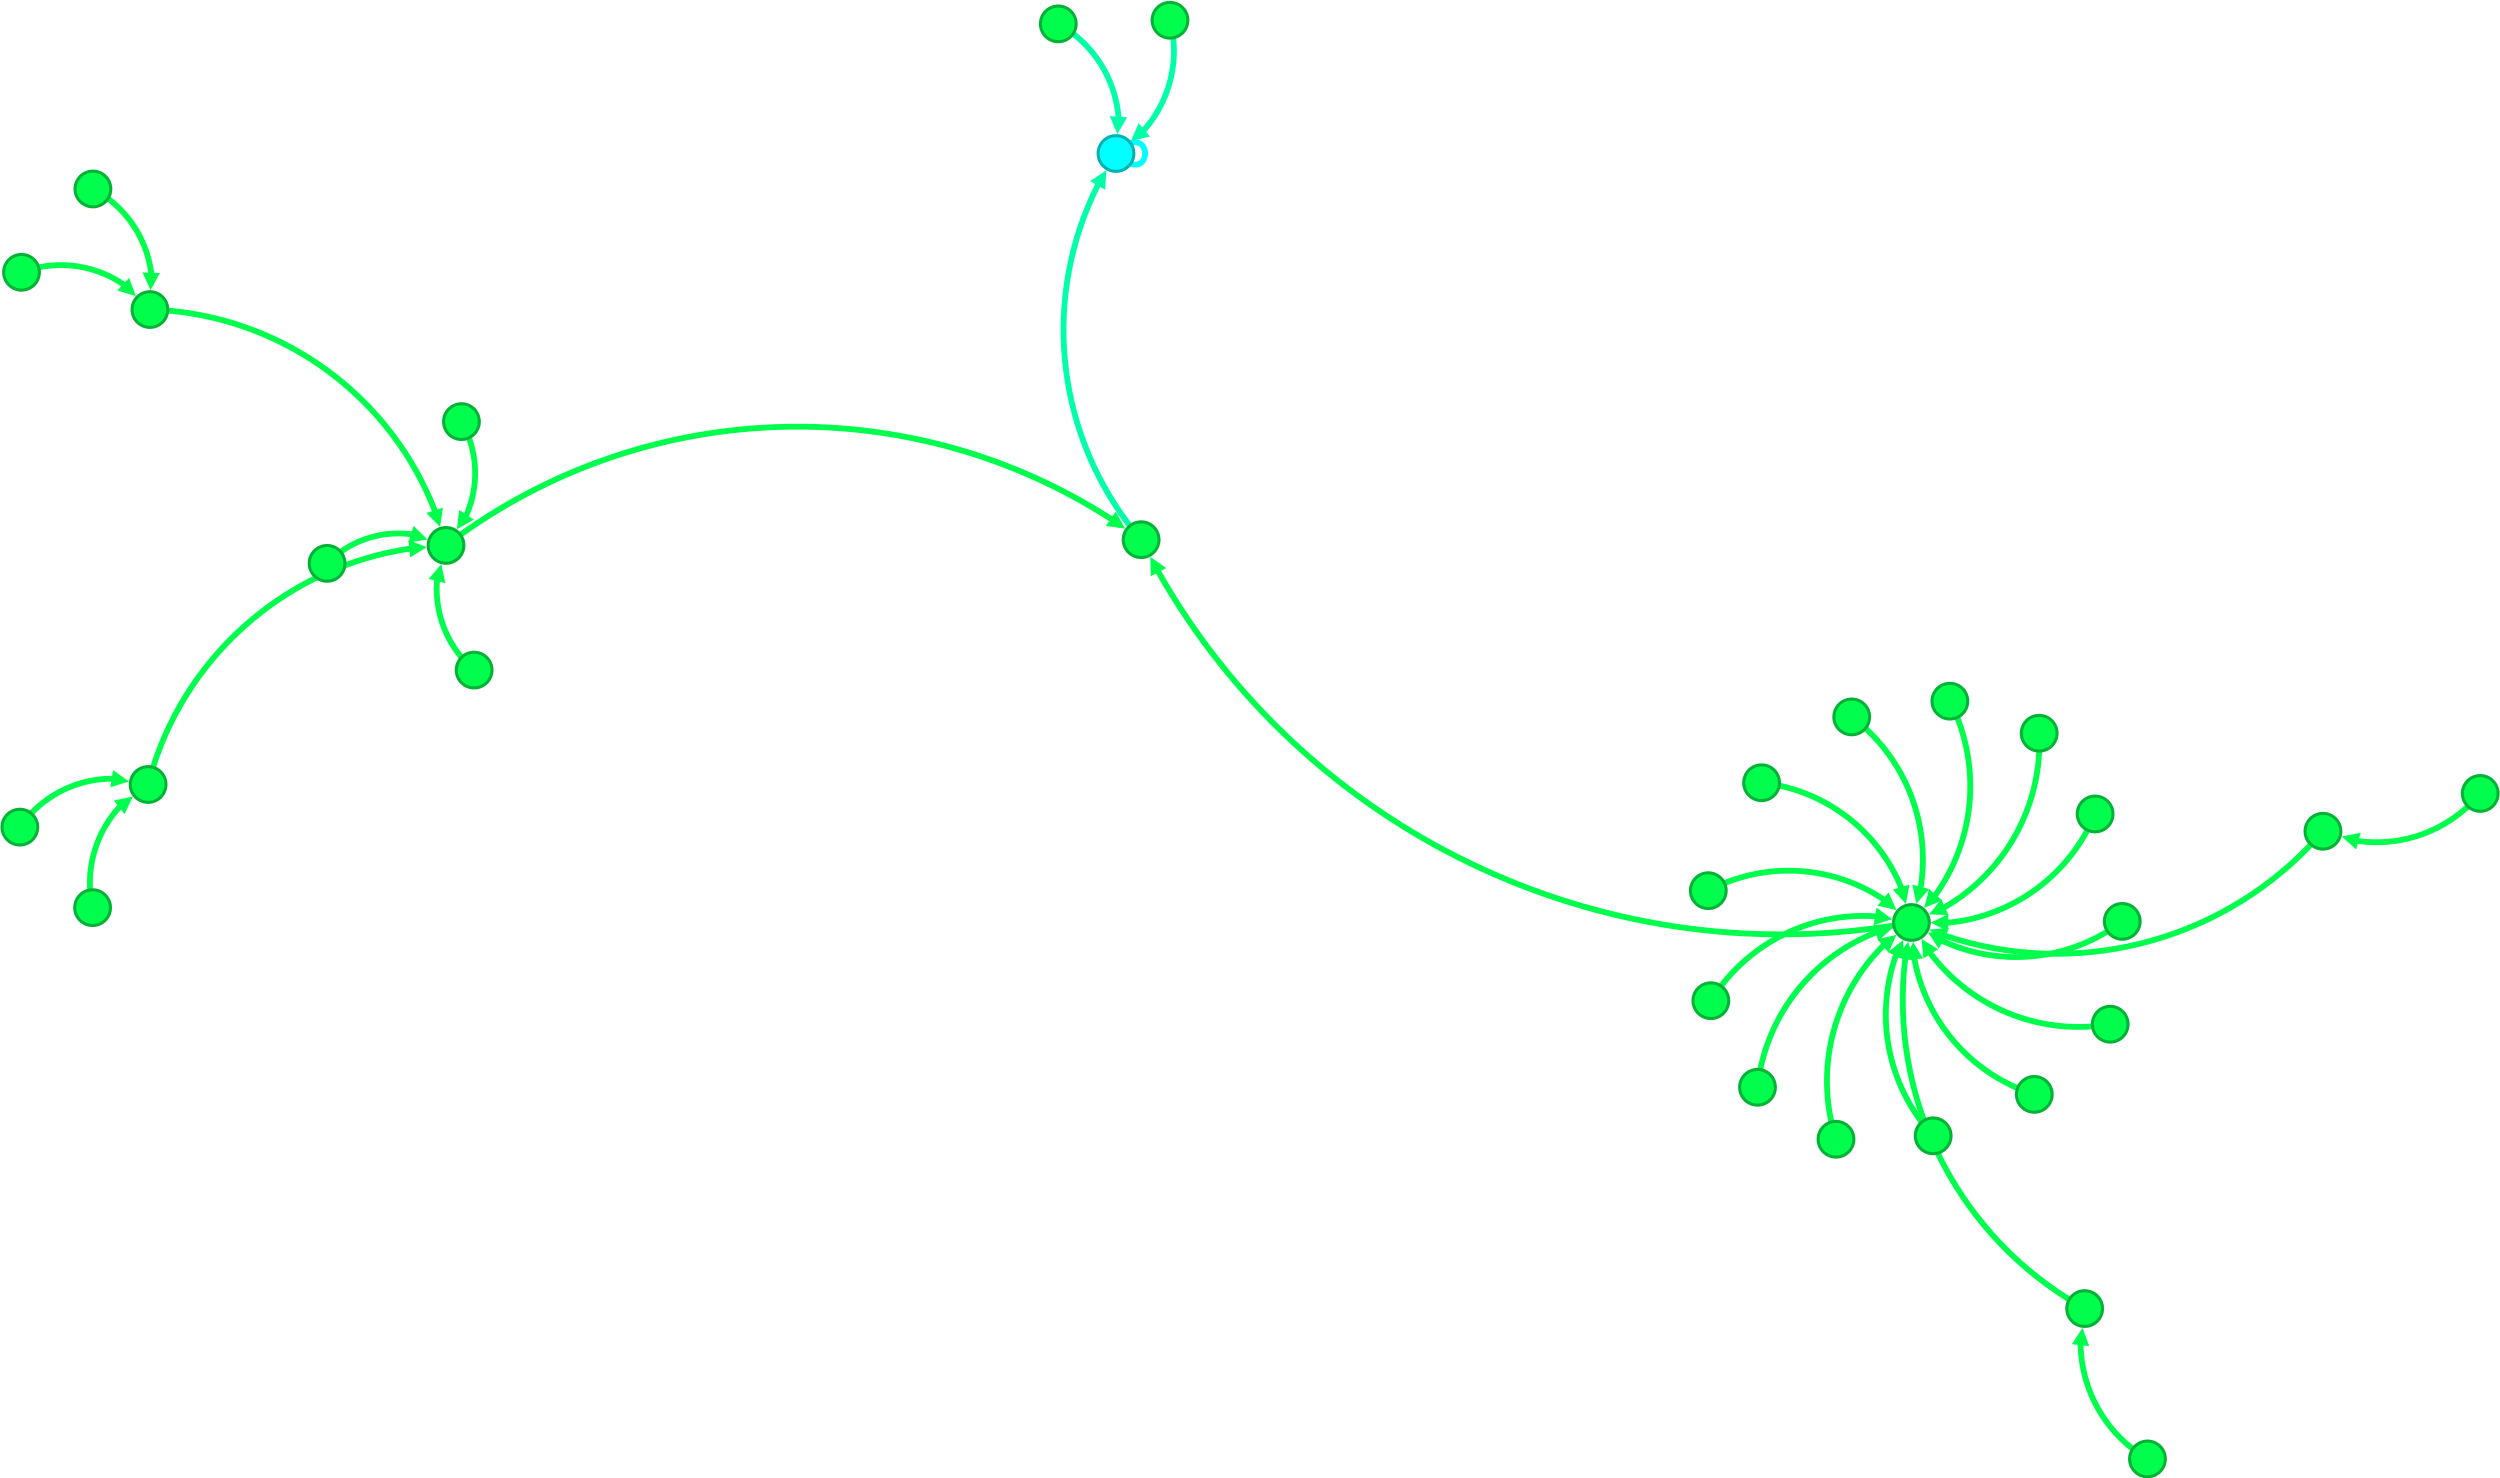
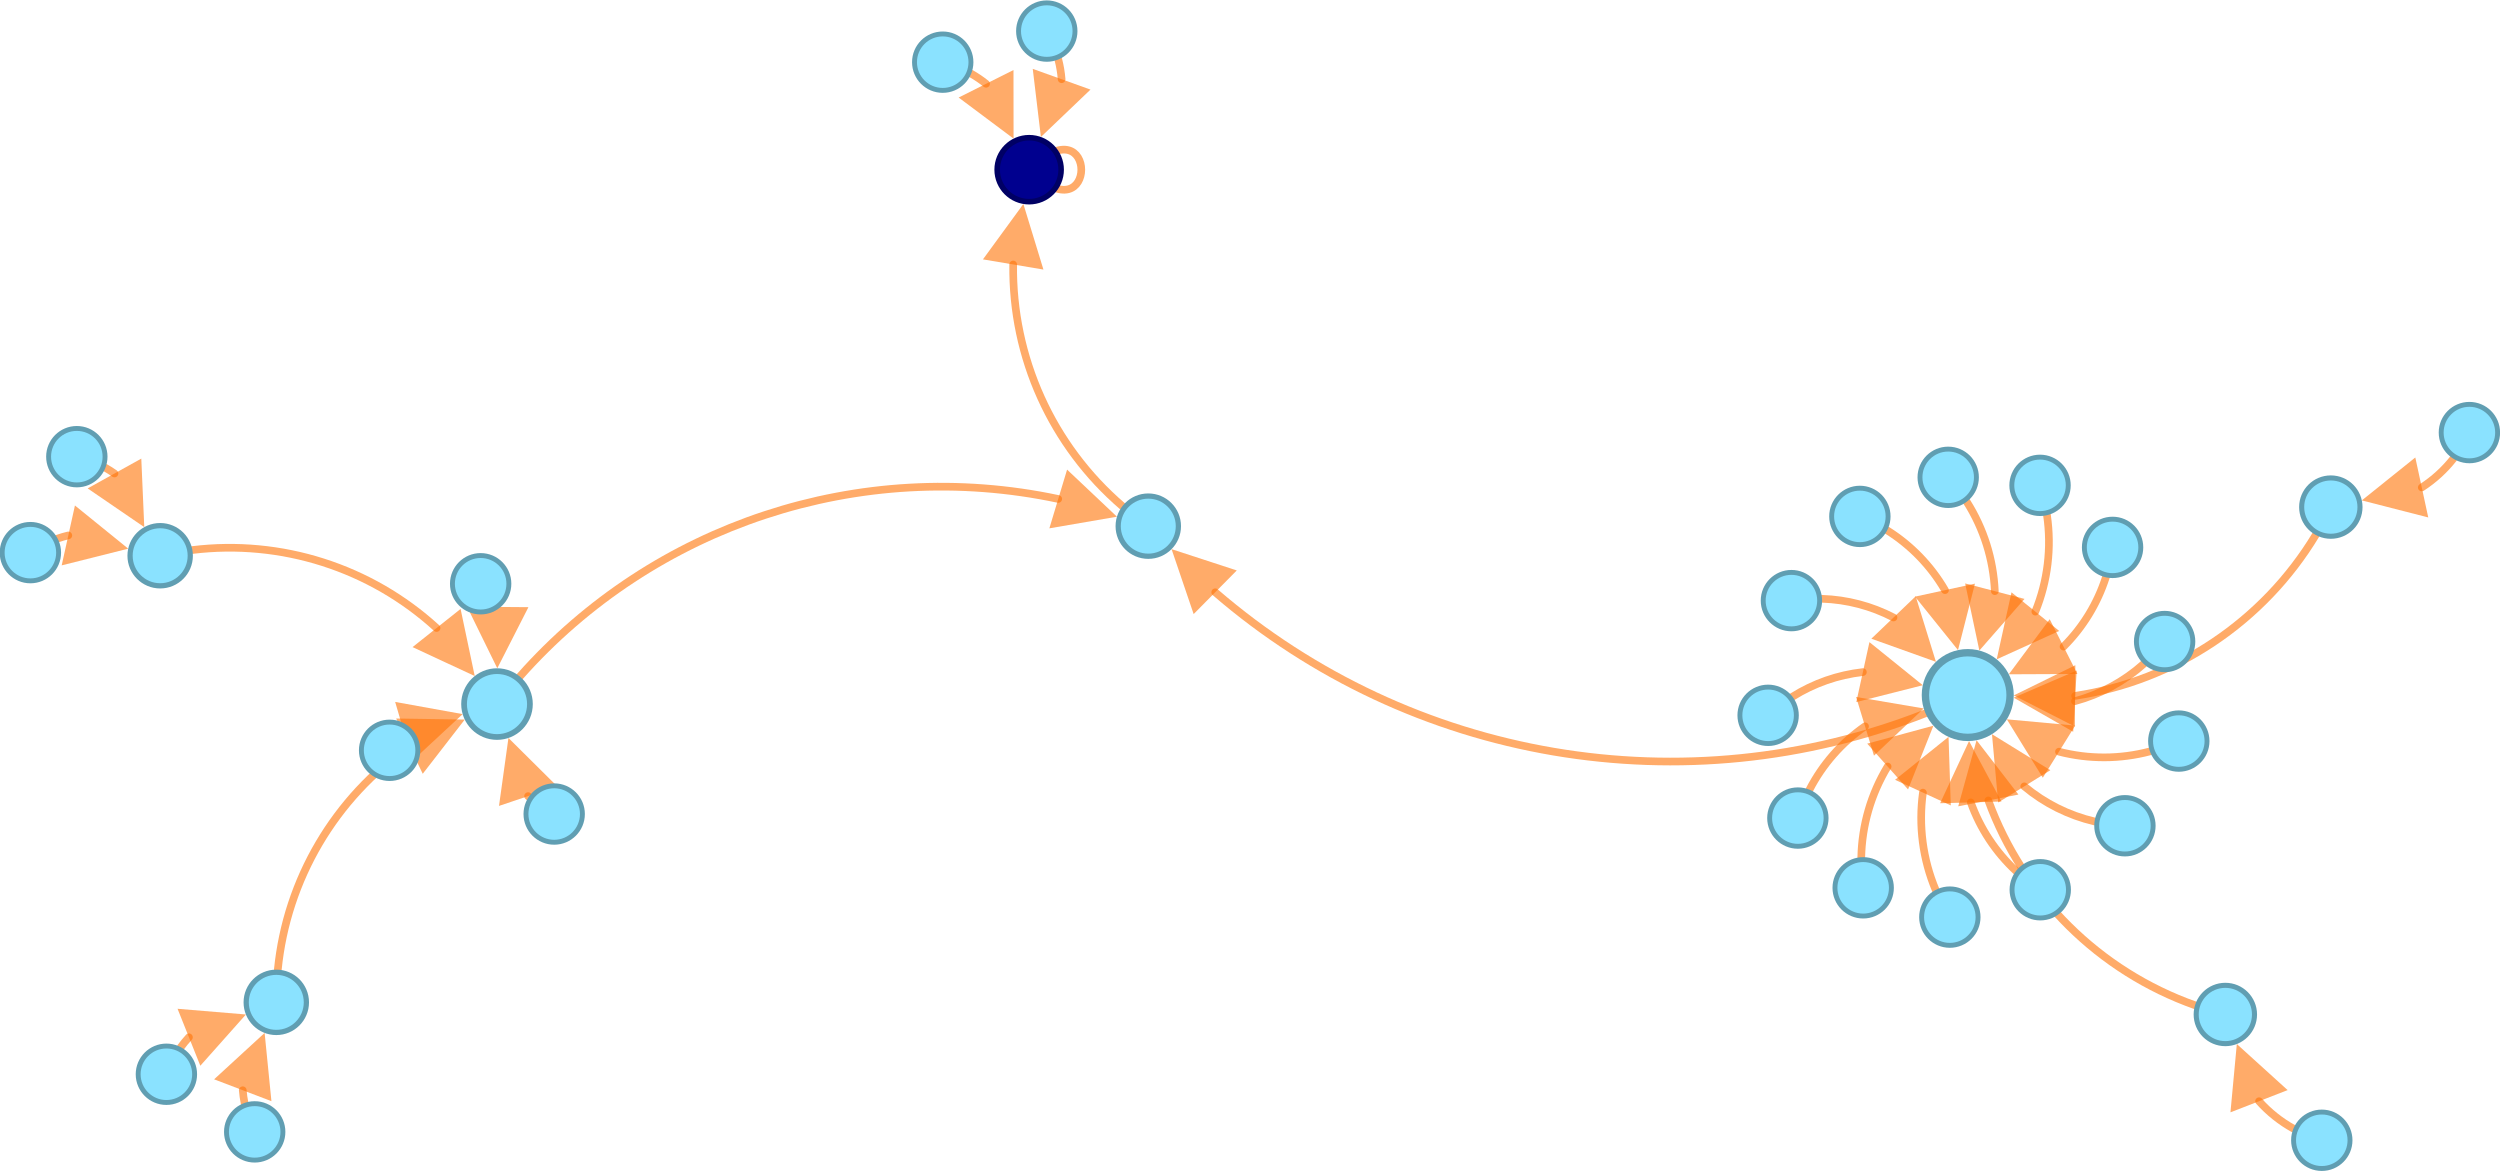
- <svg xmlns="http://www.w3.org/2000/svg" contentScriptType="text/ecmascript" width="1289.0" zoomAndPan="magnify" contentStyleType="text/css" viewBox="-686 -380 1289 762" height="762.0" preserveAspectRatio="xMidYMid meet" version="1.1">
+ <svg xmlns="http://www.w3.org/2000/svg" contentScriptType="text/ecmascript" width="978.0" zoomAndPan="magnify" contentStyleType="text/css" viewBox="-538 -260 978 458" height="458.0" preserveAspectRatio="xMidYMid meet" version="1.1">
  <g id="edges">
-     <path stroke-linecap="round" fill="none" class="id_n0 id_n29" d="M 585.896,36.327 A 69.509,69.509 0,0 1,530.018,53.673" stroke="#00ff4d" stroke-width="3.0" stroke-opacity="1.0" />
-     <path stroke-linecap="round" fill="none" class="id_n1 id_n31" d="M 365.39,8.05 A 98.124,98.124 0,0 1,316.785,87.712" stroke="#00ff4d" stroke-width="3.0" stroke-opacity="1.0" />
-     <path stroke-linecap="round" fill="none" class="id_n2 id_n21" d="M 412.998,366.554 A 70.019,70.019 0,0 1,386.733,313.576" stroke="#00ff4d" stroke-width="3.0" stroke-opacity="1.0" />
-     <path stroke-linecap="round" fill="none" class="id_n3 id_n19" d="M -639.59,78.074 A 58.044,58.044 0,0 1,-624.551,36.256" stroke="#00ff4d" stroke-width="3.0" stroke-opacity="1.0" />
-     <path stroke-linecap="round" fill="none" class="id_n4 id_n31" d="M 232.131,25.21 A 88.038,88.038 0,0 1,294.18,77.405" stroke="#00ff4d" stroke-width="3.0" stroke-opacity="1.0" />
-     <path stroke-linecap="round" fill="none" class="id_n5 id_n31" d="M 276.409,-3.921 A 91.975,91.975 0,0 1,304.358,77.266" stroke="#00ff4d" stroke-width="3.0" stroke-opacity="1.0" />
-     <path fill="none" stroke-width="3.0" d="M -110.588,-300.86 C -90.588,-320.86 -90.588,-280.86 -110.588,-300.86" class="id_n6" stroke-opacity="1.0" stroke="#00ffff" />
-     <path stroke-linecap="round" fill="none" class="id_n7 id_n18" d="M -665.288,-242.315 A 57.446,57.446 0,0 1,-622.485,-233.488" stroke="#00ff4d" stroke-width="3.0" stroke-opacity="1.0" />
-     <path stroke-linecap="round" fill="none" class="id_n8 id_n31" d="M 258.088,197.731 A 98.608,98.608 0,0 1,284.852,107.719" stroke="#00ff4d" stroke-width="3.0" stroke-opacity="1.0" />
-     <path stroke-linecap="round" fill="none" class="id_n9 id_n31" d="M 201.849,127.759 A 92.481,92.481 0,0 1,280.788,92.448" stroke="#00ff4d" stroke-width="3.0" stroke-opacity="1.0" />
-     <path stroke-linecap="round" fill="none" class="id_n10 id_n23" d="M -509.675,-95.943 A 51.679,51.679 0,0 1,-474.128,-104.565" stroke="#00ff4d" stroke-width="3.0" stroke-opacity="1.0" />
-     <path stroke-linecap="round" fill="none" class="id_n11 id_n19" d="M -669.374,38.767 A 58.066,58.066 0,0 1,-628.401,21.488" stroke="#00ff4d" stroke-width="3.0" stroke-opacity="1.0" />
-     <path stroke-linecap="round" fill="none" class="id_n12 id_n31" d="M 221.75,170.731 A 96.883,96.883 0,0 1,281.228,100.785" stroke="#00ff4d" stroke-width="3.0" stroke-opacity="1.0" />
-     <path stroke-linecap="round" fill="none" class="id_n13 id_n31" d="M 304.367,197.922 A 92.133,92.133 0,0 1,291.45,112.842" stroke="#00ff4d" stroke-width="3.0" stroke-opacity="1.0" />
-     <path stroke-linecap="round" fill="none" class="id_n14 id_n6" d="M -80.989,-359.714 A 61.768,61.768 0,0 1,-96.016,-313.053" stroke="#00ffa6" stroke-width="3.0" stroke-opacity="1.0" />
-     <path stroke-linecap="round" fill="none" class="id_n15 id_n18" d="M -629.688,-277.137 A 57.294,57.294 0,0 1,-608.038,-239.39" stroke="#00ff4d" stroke-width="3.0" stroke-opacity="1.0" />
-     <path stroke-linecap="round" fill="none" class="id_n16 id_n31" d="M 389.914,48.691 A 91.687,91.687 0,0 1,318.517,95.756" stroke="#00ff4d" stroke-width="3.0" stroke-opacity="1.0" />
-     <path stroke-linecap="round" fill="none" class="id_n17 id_n31" d="M 203.877,75.055 A 88.334,88.334 0,0 1,284.878,83.529" stroke="#00ff4d" stroke-width="3.0" stroke-opacity="1.0" />
-     <path stroke-linecap="round" fill="none" class="id_n18 id_n23" d="M -598.727,-219.804 A 162.662,162.662 0,0 1,-461.879,-116.869" stroke="#00ff4d" stroke-width="3.0" stroke-opacity="1.0" />
-     <path stroke-linecap="round" fill="none" class="id_n19 id_n23" d="M -606.86,14.876 A 164.134,164.134 0,0 1,-474.948,-97.073" stroke="#00ff4d" stroke-width="3.0" stroke-opacity="1.0" />
-     <path stroke-linecap="round" fill="none" class="id_n20 id_n31" d="M 323.429,-9.342 A 96.522,96.522 0,0 1,312.004,81.318" stroke="#00ff4d" stroke-width="3.0" stroke-opacity="1.0" />
-     <path stroke-linecap="round" fill="none" class="id_n21 id_n31" d="M 380.239,289.614 A 181.818,181.818 0,0 1,296.315,114.368" stroke="#00ff4d" stroke-width="3.0" stroke-opacity="1.0" />
-     <path stroke-linecap="round" fill="none" class="id_n22 id_n6" d="M -103.918,-109.523 A 166.286,166.286 0,0 1,-120.052,-284.384" stroke="#00ffa6" stroke-width="3.0" stroke-opacity="1.0" />
-     <path stroke-linecap="round" fill="none" class="id_n23 id_n22" d="M -447.975,-104.725 A 298.663,298.663 0,0 1,-113.287,-112.519" stroke="#00ff4d" stroke-width="3.0" stroke-opacity="1.0" />
-     <path stroke-linecap="round" fill="none" class="id_n24 id_n31" d="M 353.535,180.726 A 90.791,90.791 0,0 1,301.076,114.576" stroke="#00ff4d" stroke-width="3.0" stroke-opacity="1.0" />
-     <path stroke-linecap="round" fill="none" class="id_n25 id_n31" d="M 392.092,149.267 A 95.952,95.952 0,0 1,309.506,111.802" stroke="#00ff4d" stroke-width="3.0" stroke-opacity="1.0" />
-     <path stroke-linecap="round" fill="none" class="id_n26 id_n23" d="M -448.523,-41.655 A 54.919,54.919 0,0 1,-460.688,-80.374" stroke="#00ff4d" stroke-width="3.0" stroke-opacity="1.0" />
-     <path stroke-linecap="round" fill="none" class="id_n27 id_n23" d="M -443.952,-153.515 A 53.599,53.599 0,0 1,-445.47,-114.591" stroke="#00ff4d" stroke-width="3.0" stroke-opacity="1.0" />
-     <path stroke-linecap="round" fill="none" class="id_n28 id_n31" d="M 399.942,100.647 A 90.595,90.595 0,0 1,315.882,105.295" stroke="#00ff4d" stroke-width="3.0" stroke-opacity="1.0" />
-     <path stroke-linecap="round" fill="none" class="id_n29 id_n31" d="M 504.99,56.002 A 181.119,181.119 0,0 1,317.212,102.561" stroke="#00ff4d" stroke-width="3.0" stroke-opacity="1.0" />
-     <path stroke-linecap="round" fill="none" class="id_n30 id_n6" d="M -132.042,-362.123 A 60.965,60.965 0,0 1,-109.295,-319.816" stroke="#00ffa6" stroke-width="3.0" stroke-opacity="1.0" />
-     <path stroke-linecap="round" fill="none" class="id_n31 id_n22" d="M 289.66,97.319 A 369.585,369.585 0,0 1,-88.671,-84.988" stroke="#00ff4d" stroke-width="3.0" stroke-opacity="1.0" />
+     <path stroke-linecap="round" fill="none" class="id_n0 id_n29" d="M 359.183,181.515 A 51.671,51.671 0,0 1,345.738,170.795" stroke="#ff7305" stroke-width="3.0" stroke-opacity="0.6" />
+     <path stroke-linecap="round" fill="none" class="id_n1 id_n31" d="M 163.223,12.544 A 65.413,65.413 0,0 1,190.756,2.925" stroke="#ff7305" stroke-width="3.0" stroke-opacity="0.6" />
+     <path stroke-linecap="round" fill="none" class="id_n2 id_n21" d="M 421.744,-80.551 A 51.291,51.291 0,0 1,409.4,-69.305" stroke="#ff7305" stroke-width="3.0" stroke-opacity="0.6" />
+     <path stroke-linecap="round" fill="none" class="id_n3 id_n19" d="M -442.338,171.471 A 42.81,42.81 0,0 1,-443.03,166.504" stroke="#ff7305" stroke-width="3.0" stroke-opacity="0.6" />
+     <path stroke-linecap="round" fill="none" class="id_n4 id_n31" d="M 190.128,75.341 A 71.492,71.492 0,0 1,200.442,39.866" stroke="#ff7305" stroke-width="3.0" stroke-opacity="0.6" />
+     <path stroke-linecap="round" fill="none" class="id_n5 id_n31" d="M 285.808,-34.155 A 67.431,67.431 0,0 1,269.262,-7.05" stroke="#ff7305" stroke-width="3.0" stroke-opacity="0.6" />
+     <path fill="none" stroke-width="3.0" d="M -135.395,-193.615 C -108.195,-220.815 -108.195,-166.415 -135.395,-193.615" class="id_n6" stroke-opacity="0.6" stroke="#ff7305" />
+     <path stroke-linecap="round" fill="none" class="id_n7 id_n18" d="M -496.76,-77.002 A 42.202,42.202 0,0 1,-493.215,-74.765" stroke="#ff7305" stroke-width="3.0" stroke-opacity="0.6" />
+     <path stroke-linecap="round" fill="none" class="id_n8 id_n31" d="M 231.387,-63.71 A 71.269,71.269 0,0 1,242.373,-28.736" stroke="#ff7305" stroke-width="3.0" stroke-opacity="0.6" />
+     <path stroke-linecap="round" fill="none" class="id_n9 id_n31" d="M 200.269,-52.521 A 68.034,68.034 0,0 1,222.884,-29.138" stroke="#ff7305" stroke-width="3.0" stroke-opacity="0.6" />
+     <path stroke-linecap="round" fill="none" class="id_n11 id_n19" d="M -467.274,149.654 A 42.813,42.813 0,0 1,-464.088,145.776" stroke="#ff7305" stroke-width="3.0" stroke-opacity="0.6" />
+     <path stroke-linecap="round" fill="none" class="id_n12 id_n31" d="M 169.872,48.922 A 68.374,68.374 0,0 1,191.603,24.134" stroke="#ff7305" stroke-width="3.0" stroke-opacity="0.6" />
+     <path stroke-linecap="round" fill="none" class="id_n13 id_n31" d="M 262.782,-58.443 A 72.314,72.314 0,0 1,258.22,-20.729" stroke="#ff7305" stroke-width="3.0" stroke-opacity="0.6" />
+     <path stroke-linecap="round" fill="none" class="id_n14 id_n6" d="M -123.994,-236.72 A 45.553,45.553 0,0 1,-122.694,-229.005" stroke="#ff7305" stroke-width="3.0" stroke-opacity="0.6" />
+     <path stroke-linecap="round" fill="none" class="id_n15 id_n18" d="M -515.453,-49.323 A 42.319,42.319 0,0 1,-511.275,-50.541" stroke="#ff7305" stroke-width="3.0" stroke-opacity="0.6" />
+     <path stroke-linecap="round" fill="none" class="id_n16 id_n31" d="M 250.663,80.718 A 67.727,67.727 0,0 1,232.97,53.891" stroke="#ff7305" stroke-width="3.0" stroke-opacity="0.6" />
+     <path stroke-linecap="round" fill="none" class="id_n17 id_n31" d="M 281.388,61.356 A 66.638,66.638 0,0 1,253.888,47.62" stroke="#ff7305" stroke-width="3.0" stroke-opacity="0.6" />
+     <path stroke-linecap="round" fill="none" class="id_n18 id_n23" d="M -462.739,-44.829 A 119.984,119.984 0,0 1,-367.215,-14.319" stroke="#ff7305" stroke-width="3.0" stroke-opacity="0.6" />
+     <path stroke-linecap="round" fill="none" class="id_n19 id_n23" d="M -429.322,119.334 A 120.967,120.967 0,0 1,-377.823,31.89" stroke="#ff7305" stroke-width="3.0" stroke-opacity="0.6" />
+     <path stroke-linecap="round" fill="none" class="id_n20 id_n31" d="M 174.784,-25.753 A 65.208,65.208 0,0 1,202.744,-18.435" stroke="#ff7305" stroke-width="3.0" stroke-opacity="0.6" />
+     <path stroke-linecap="round" fill="none" class="id_n21 id_n31" d="M 367.917,-50.718 A 133.284,133.284 0,0 1,273.783,12.226" stroke="#ff7305" stroke-width="3.0" stroke-opacity="0.6" />
+     <path stroke-linecap="round" fill="none" class="id_n22 id_n6" d="M -98.926,-61.987 A 122.523,122.523 0,0 1,-141.642,-156.538" stroke="#ff7305" stroke-width="3.0" stroke-opacity="0.6" />
+     <path stroke-linecap="round" fill="none" class="id_n23 id_n22" d="M -334.635,4.655 A 220.098,220.098 0,0 1,-124.021,-64.803" stroke="#ff7305" stroke-width="3.0" stroke-opacity="0.6" />
+     <path stroke-linecap="round" fill="none" class="id_n24 id_n31" d="M 219.231,88.136 A 72.627,72.627 0,0 1,214.25,50.073" stroke="#ff7305" stroke-width="3.0" stroke-opacity="0.6" />
+     <path stroke-linecap="round" fill="none" class="id_n25 id_n31" d="M 300.602,-0.269 A 66.51,66.51 0,0 1,273.716,14.292" stroke="#ff7305" stroke-width="3.0" stroke-opacity="0.6" />
+     <path stroke-linecap="round" fill="none" class="id_n26 id_n23" d="M -331.126,51.708 A 40.409,40.409 0,0 1,-331.419,51.435" stroke="#ff7305" stroke-width="3.0" stroke-opacity="0.6" />
+     <path stroke-linecap="round" fill="none" class="id_n28 id_n31" d="M 303.047,33.951 A 70.418,70.418 0,0 1,267.472,34.052" stroke="#ff7305" stroke-width="3.0" stroke-opacity="0.6" />
+     <path stroke-linecap="round" fill="none" class="id_n29 id_n31" d="M 320.691,133.261 A 133.774,133.774 0,0 1,239.831,53.13" stroke="#ff7305" stroke-width="3.0" stroke-opacity="0.6" />
+     <path stroke-linecap="round" fill="none" class="id_n30 id_n6" d="M -158.078,-231.181 A 44.971,44.971 0,0 1,-152.25,-227.225" stroke="#ff7305" stroke-width="3.0" stroke-opacity="0.6" />
+     <path stroke-linecap="round" fill="none" class="id_n31 id_n22" d="M 215.256,19.037 A 272.761,272.761 0,0 1,-62.61,-28.308" stroke="#ff7305" stroke-width="3.0" stroke-opacity="0.6" />
  </g>
  <g id="arrows">
-     <polyline fill="#00ff4d" fill-opacity="1.0" class="id_n0 id_n29" points="521.345,51.268 531.22,49.336 528.815,58.009" stroke="none" />
-     <polyline fill="#00ff4d" fill-opacity="1.0" class="id_n1 id_n31" points="308.606,91.467 314.907,83.622 318.662,91.801" stroke="none" />
-     <polyline fill="#00ff4d" fill-opacity="1.0" class="id_n2 id_n21" points="387.736,304.632 391.205,314.078 382.261,313.074" stroke="none" />
-     <polyline fill="#00ff4d" fill-opacity="1.0" class="id_n3 id_n19" points="-617.487,30.679 -621.762,39.788 -627.339,32.724" stroke="none" />
-     <polyline fill="#00ff4d" fill-opacity="1.0" class="id_n4 id_n31" points="296.709,86.042 289.861,78.669 298.499,76.141" stroke="none" />
-     <polyline fill="#00ff4d" fill-opacity="1.0" class="id_n5 id_n31" points="302.065,85.97 300.006,76.12 308.709,78.413" stroke="none" />
-     <polyline fill="#00ff4d" fill-opacity="1.0" class="id_n7 id_n18" points="-615.96,-227.289 -625.584,-230.225 -619.386,-236.75" stroke="none" />
-     <polyline fill="#00ff4d" fill-opacity="1.0" class="id_n8 id_n31" points="291.799,101.997 287.713,111.193 281.991,104.246" stroke="none" />
-     <polyline fill="#00ff4d" fill-opacity="1.0" class="id_n9 id_n31" points="289.66,93.96 280.032,96.884 281.544,88.012" stroke="none" />
-     <polyline fill="#00ff4d" fill-opacity="1.0" class="id_n10 id_n23" points="-465.553,-101.831 -475.495,-100.277 -472.761,-108.852" stroke="none" />
-     <polyline fill="#00ff4d" fill-opacity="1.0" class="id_n11 id_n19" points="-619.513,22.906 -629.11,25.932 -627.692,17.045" stroke="none" />
-     <polyline fill="#00ff4d" fill-opacity="1.0" class="id_n12 id_n31" points="289.892,98.348 282.446,105.117 280.009,96.453" stroke="none" />
-     <polyline fill="#00ff4d" fill-opacity="1.0" class="id_n13 id_n31" points="295.272,104.693 295.524,114.753 287.376,110.931" stroke="none" />
-     <polyline fill="#00ffa6" fill-opacity="1.0" class="id_n14 id_n6" points="-102.918,-307.277 -98.904,-316.504 -93.128,-309.602" stroke="none" />
-     <polyline fill="#00ff4d" fill-opacity="1.0" class="id_n15 id_n18" points="-608.356,-230.396 -612.535,-239.549 -603.54,-239.231" stroke="none" />
-     <polyline fill="#00ff4d" fill-opacity="1.0" class="id_n16 id_n31" points="309.518,95.701 318.545,91.256 318.49,100.256" stroke="none" />
-     <polyline fill="#00ff4d" fill-opacity="1.0" class="id_n17 id_n31" points="291.812,89.266 282.009,86.997 287.746,80.062" stroke="none" />
-     <polyline fill="#00ff4d" fill-opacity="1.0" class="id_n18 id_n23" points="-459.107,-108.307 -466.16,-115.483 -457.598,-118.256" stroke="none" />
-     <polyline fill="#00ff4d" fill-opacity="1.0" class="id_n19 id_n23" points="-465.985,-97.888 -474.54,-92.591 -475.355,-101.554" stroke="none" />
-     <polyline fill="#00ff4d" fill-opacity="1.0" class="id_n20 id_n31" points="306.089,88.102 308.612,78.361 315.396,84.275" stroke="none" />
-     <polyline fill="#00ff4d" fill-opacity="1.0" class="id_n21 id_n31" points="297.832,105.497 300.751,115.126 291.879,113.609" stroke="none" />
-     <polyline fill="#00ffa6" fill-opacity="1.0" class="id_n22 id_n6" points="-115.569,-292.188 -116.15,-282.143 -123.954,-286.626" stroke="none" />
-     <polyline fill="#00ff4d" fill-opacity="1.0" class="id_n23 id_n22" points="-105.877,-107.412 -115.841,-108.814 -110.733,-116.224" stroke="none" />
-     <polyline fill="#00ff4d" fill-opacity="1.0" class="id_n24 id_n31" points="300.338,105.606 305.56,114.207 296.591,114.945" stroke="none" />
-     <polyline fill="#00ff4d" fill-opacity="1.0" class="id_n25 id_n31" points="304.775,104.146 313.334,109.437 305.678,114.168" stroke="none" />
-     <polyline fill="#00ff4d" fill-opacity="1.0" class="id_n26 id_n23" points="-458.48,-89.099 -456.326,-79.27 -465.051,-81.478" stroke="none" />
-     <polyline fill="#00ff4d" fill-opacity="1.0" class="id_n27 id_n23" points="-450.47,-107.108 -449.212,-117.091 -441.728,-112.091" stroke="none" />
-     <polyline fill="#00ff4d" fill-opacity="1.0" class="id_n28 id_n31" points="308.13,100.721 318.169,101.419 313.595,109.17" stroke="none" />
-     <polyline fill="#00ff4d" fill-opacity="1.0" class="id_n29 id_n31" points="308.831,99.282 318.852,98.37 315.573,106.752" stroke="none" />
-     <polyline fill="#00ffa6" fill-opacity="1.0" class="id_n30 id_n6" points="-109.907,-310.836 -113.784,-320.122 -104.805,-319.509" stroke="none" />
-     <polyline fill="#00ff4d" fill-opacity="1.0" class="id_n31 id_n22" points="-92.921,-92.922 -84.705,-87.113 -92.638,-82.863" stroke="none" />
+     <polyline fill="#ff7305" fill-opacity="0.6" class="id_n0 id_n29" points="337.046,148.425 356.924,166.449 334.553,175.141" stroke="none" />
+     <polyline fill="#ff7305" fill-opacity="0.6" class="id_n1 id_n31" points="214.2,8.058 188.189,14.647 193.322,-8.797" stroke="none" />
+     <polyline fill="#ff7305" fill-opacity="0.6" class="id_n2 id_n21" points="385.941,-64.24 406.868,-81.035 411.933,-57.575" stroke="none" />
+     <polyline fill="#ff7305" fill-opacity="0.6" class="id_n3 id_n19" points="-434.478,144.08 -431.818,170.78 -454.242,162.228" stroke="none" />
+     <polyline fill="#ff7305" fill-opacity="0.6" class="id_n4 id_n31" points="218.351,23.89 208.43,48.821 192.453,30.911" stroke="none" />
+     <polyline fill="#ff7305" fill-opacity="0.6" class="id_n5 id_n31" points="247.846,3.783 263.845,-17.758 274.678,3.658" stroke="none" />
+     <polyline fill="#ff7305" fill-opacity="0.6" class="id_n7 id_n18" points="-481.559,-53.785 -503.705,-68.937 -482.725,-80.593" stroke="none" />
+     <polyline fill="#ff7305" fill-opacity="0.6" class="id_n8 id_n31" points="236.322,-5.511 230.76,-31.761 253.985,-25.71" stroke="none" />
+     <polyline fill="#ff7305" fill-opacity="0.6" class="id_n9 id_n31" points="227.969,-5.683 211.156,-26.596 234.611,-31.681" stroke="none" />
+     <polyline fill="#ff7305" fill-opacity="0.6" class="id_n10 id_n23" points="-343.464,1.431 -355.278,-22.661 -331.278,-22.475" stroke="none" />
+     <polyline fill="#ff7305" fill-opacity="0.6" class="id_n11 id_n19" points="-441.802,136.87 -459.635,156.92 -468.542,134.633" stroke="none" />
+     <polyline fill="#ff7305" fill-opacity="0.6" class="id_n12 id_n31" points="214.563,17.148 195.096,35.615 188.109,12.654" stroke="none" />
+     <polyline fill="#ff7305" fill-opacity="0.6" class="id_n13 id_n31" points="243.113,-2.079 248.895,-28.282 267.544,-13.175" stroke="none" />
+     <polyline fill="#ff7305" fill-opacity="0.6" class="id_n14 id_n6" points="-130.801,-206.416 -133.989,-233.058 -111.4,-224.951" stroke="none" />
+     <polyline fill="#ff7305" fill-opacity="0.6" class="id_n15 id_n18" points="-487.841,-45.36 -513.866,-38.824 -508.684,-62.258" stroke="none" />
+     <polyline fill="#ff7305" fill-opacity="0.6" class="id_n16 id_n31" points="232.292,29.901 244.965,53.552 220.975,54.23" stroke="none" />
+     <polyline fill="#ff7305" fill-opacity="0.6" class="id_n17 id_n31" points="241.257,27.213 264.092,41.305 243.685,53.936" stroke="none" />
+     <polyline fill="#ff7305" fill-opacity="0.6" class="id_n18 id_n23" points="-352.283,4.47 -376.609,-6.853 -357.82,-21.785" stroke="none" />
+     <polyline fill="#ff7305" fill-opacity="0.6" class="id_n19 id_n23" points="-356.191,21.495 -372.625,42.706 -383.02,21.074" stroke="none" />
+     <polyline fill="#ff7305" fill-opacity="0.6" class="id_n20 id_n31" points="219.338,-1.096 194.075,-10.138 211.413,-26.732" stroke="none" />
+     <polyline fill="#ff7305" fill-opacity="0.6" class="id_n21 id_n31" points="249.783,12.044 273.874,0.227 273.691,24.226" stroke="none" />
+     <polyline fill="#ff7305" fill-opacity="0.6" class="id_n22 id_n6" points="-137.655,-180.204 -129.809,-154.544 -153.475,-158.531" stroke="none" />
+     <polyline fill="#ff7305" fill-opacity="0.6" class="id_n23 id_n22" points="-101.045,-57.868 -127.488,-53.315 -120.554,-76.291" stroke="none" />
+     <polyline fill="#ff7305" fill-opacity="0.6" class="id_n24 id_n31" points="224.269,28.264 225.154,55.082 203.346,45.063" stroke="none" />
+     <polyline fill="#ff7305" fill-opacity="0.6" class="id_n25 id_n31" points="249.755,12.93 274.397,2.311 273.035,26.273" stroke="none" />
+     <polyline fill="#ff7305" fill-opacity="0.6" class="id_n26 id_n23" points="-339.095,28.695 -320.049,47.597 -342.789,55.273" stroke="none" />
+     <polyline fill="#ff7305" fill-opacity="0.6" class="id_n27 id_n23" points="-357.008,19.365 -376.669,37.626 -383.413,14.593" stroke="none" />
+     <polyline fill="#ff7305" fill-opacity="0.6" class="id_n28 id_n31" points="247.079,21.398 273.799,23.855 261.145,44.248" stroke="none" />
+     <polyline fill="#ff7305" fill-opacity="0.6" class="id_n29 id_n31" points="235.232,29.574 251.608,50.83 228.053,55.429" stroke="none" />
+     <polyline fill="#ff7305" fill-opacity="0.6" class="id_n30 id_n6" points="-141.492,-205.772 -162.977,-221.846 -141.524,-232.605" stroke="none" />
+     <polyline fill="#ff7305" fill-opacity="0.6" class="id_n31 id_n22" points="-79.685,-45.174 -54.177,-36.845 -71.043,-19.771" stroke="none" />
  </g>
  <g id="nodes">
-     <circle fill-opacity="1.0" fill="#00ff4d" r="9.2" cx="592.81" class="id_n0" cy="29.103" stroke="#00b235" stroke-opacity="1.0" stroke-width="1.6" />
-     <circle fill-opacity="1.0" fill="#00ff4d" r="9.2" cx="365.403" class="id_n1" cy="-1.95" stroke="#00b235" stroke-opacity="1.0" stroke-width="1.6" />
-     <circle fill-opacity="1.0" fill="#00ff4d" r="9.2" cx="421.234" class="id_n2" cy="372.226" stroke="#00b235" stroke-opacity="1.0" stroke-width="1.6" />
-     <circle fill-opacity="1.0" fill="#00ff4d" r="9.2" cx="-638.255" class="id_n3" cy="87.985" stroke="#00b235" stroke-opacity="1.0" stroke-width="1.6" />
-     <circle fill-opacity="1.0" fill="#00ff4d" r="9.2" cx="222.265" class="id_n4" cy="23.578" stroke="#00b235" stroke-opacity="1.0" stroke-width="1.6" />
-     <circle fill-opacity="1.0" fill="#00ff4d" r="9.2" cx="268.755" class="id_n5" cy="-10.357" stroke="#00b235" stroke-opacity="1.0" stroke-width="1.6" />
-     <circle fill-opacity="1.0" fill="#00ffff" r="9.2" cx="-110.588" class="id_n6" cy="-300.86" stroke="#00b2b2" stroke-opacity="1.0" stroke-width="1.6" />
-     <circle fill-opacity="1.0" fill="#00ff4d" r="9.2" cx="-674.915" class="id_n7" cy="-239.609" stroke="#00b235" stroke-opacity="1.0" stroke-width="1.6" />
-     <circle fill-opacity="1.0" fill="#00ff4d" r="9.2" cx="260.64" class="id_n8" cy="207.4" stroke="#00b235" stroke-opacity="1.0" stroke-width="1.6" />
-     <circle fill-opacity="1.0" fill="#00ff4d" r="9.2" cx="196.124" class="id_n9" cy="135.958" stroke="#00b235" stroke-opacity="1.0" stroke-width="1.6" />
-     <circle fill-opacity="1.0" fill="#00ff4d" r="9.2" cx="-517.345" class="id_n10" cy="-89.527" stroke="#00b235" stroke-opacity="1.0" stroke-width="1.6" />
-     <circle fill-opacity="1.0" fill="#00ff4d" r="9.2" cx="-675.759" class="id_n11" cy="46.463" stroke="#00b235" stroke-opacity="1.0" stroke-width="1.6" />
-     <circle fill-opacity="1.0" fill="#00ff4d" r="9.2" cx="220.162" class="id_n12" cy="180.604" stroke="#00b235" stroke-opacity="1.0" stroke-width="1.6" />
-     <circle fill-opacity="1.0" fill="#00ff4d" r="9.2" cx="310.74" class="id_n13" cy="205.629" stroke="#00b235" stroke-opacity="1.0" stroke-width="1.6" />
-     <circle fill-opacity="1.0" fill="#00ff4d" r="9.2" cx="-82.755" class="id_n14" cy="-369.557" stroke="#00b235" stroke-opacity="1.0" stroke-width="1.6" />
-     <circle fill-opacity="1.0" fill="#00ff4d" r="9.2" cx="-638.091" class="id_n15" cy="-282.56" stroke="#00b235" stroke-opacity="1.0" stroke-width="1.6" />
-     <circle fill-opacity="1.0" fill="#00ff4d" r="9.2" cx="394.248" class="id_n16" cy="39.679" stroke="#00b235" stroke-opacity="1.0" stroke-width="1.6" />
-     <circle fill-opacity="1.0" fill="#00ff4d" r="9.2" cx="194.794" class="id_n17" cy="79.237" stroke="#00b235" stroke-opacity="1.0" stroke-width="1.6" />
-     <circle fill-opacity="1.0" fill="#00ff4d" r="9.2" cx="-608.709" class="id_n18" cy="-220.402" stroke="#00b235" stroke-opacity="1.0" stroke-width="1.6" />
-     <circle fill-opacity="1.0" fill="#00ff4d" r="9.2" cx="-609.638" class="id_n19" cy="24.482" stroke="#00b235" stroke-opacity="1.0" stroke-width="1.6" />
-     <circle fill-opacity="1.0" fill="#00ff4d" r="9.2" cx="319.355" class="id_n20" cy="-18.475" stroke="#00b235" stroke-opacity="1.0" stroke-width="1.6" />
-     <circle fill-opacity="1.0" fill="#00ff4d" r="9.2" cx="388.852" class="id_n21" cy="294.694" stroke="#00b235" stroke-opacity="1.0" stroke-width="1.6" />
-     <circle fill-opacity="1.0" fill="#00ff4d" r="9.2" cx="-97.643" class="id_n22" cy="-101.737" stroke="#00b235" stroke-opacity="1.0" stroke-width="1.6" />
-     <circle fill-opacity="1.0" fill="#00ff4d" r="9.2" cx="-456.026" class="id_n23" cy="-98.793" stroke="#00b235" stroke-opacity="1.0" stroke-width="1.6" />
-     <circle fill-opacity="1.0" fill="#00ff4d" r="9.2" cx="362.888" class="id_n24" cy="184.264" stroke="#00b235" stroke-opacity="1.0" stroke-width="1.6" />
-     <circle fill-opacity="1.0" fill="#00ff4d" r="9.2" cx="402.022" class="id_n25" cy="148.085" stroke="#00b235" stroke-opacity="1.0" stroke-width="1.6" />
-     <circle fill-opacity="1.0" fill="#00ff4d" r="9.2" cx="-441.532" class="id_n26" cy="-34.504" stroke="#00b235" stroke-opacity="1.0" stroke-width="1.6" />
-     <circle fill-opacity="1.0" fill="#00ff4d" r="9.2" cx="-448.087" class="id_n27" cy="-162.62" stroke="#00b235" stroke-opacity="1.0" stroke-width="1.6" />
-     <circle fill-opacity="1.0" fill="#00ff4d" r="9.2" cx="408.231" class="id_n28" cy="95.053" stroke="#00b235" stroke-opacity="1.0" stroke-width="1.6" />
-     <circle fill-opacity="1.0" fill="#00ff4d" r="9.2" cx="511.709" class="id_n29" cy="48.595" stroke="#00b235" stroke-opacity="1.0" stroke-width="1.6" />
-     <circle fill-opacity="1.0" fill="#00ff4d" r="9.2" cx="-140.349" class="id_n30" cy="-367.691" stroke="#00b235" stroke-opacity="1.0" stroke-width="1.6" />
-     <circle fill-opacity="1.0" fill="#00ff4d" r="9.2" cx="299.518" class="id_n31" cy="95.64" stroke="#00b235" stroke-opacity="1.0" stroke-width="1.6" />
+     <circle fill-opacity="1.0" fill="#8ae2ff" r="11.04" cx="370.284" class="id_n0" cy="186.072" stroke="#609eb2" stroke-opacity="1.0" stroke-width="1.92" />
+     <circle fill-opacity="1.0" fill="#8ae2ff" r="11.04" cx="153.69" class="id_n1" cy="19.833" stroke="#609eb2" stroke-opacity="1.0" stroke-width="1.92" />
+     <circle fill-opacity="1.0" fill="#8ae2ff" r="11.04" cx="428.028" class="id_n2" cy="-90.774" stroke="#609eb2" stroke-opacity="1.0" stroke-width="1.92" />
+     <circle fill-opacity="1.0" fill="#8ae2ff" r="11.04" cx="-438.361" class="id_n3" cy="182.794" stroke="#609eb2" stroke-opacity="1.0" stroke-width="1.92" />
+     <circle fill-opacity="1.0" fill="#8ae2ff" r="11.04" cx="190.877" class="id_n4" cy="87.318" stroke="#609eb2" stroke-opacity="1.0" stroke-width="1.92" />
+     <circle fill-opacity="1.0" fill="#8ae2ff" r="11.04" cx="288.442" class="id_n5" cy="-45.862" stroke="#609eb2" stroke-opacity="1.0" stroke-width="1.92" />
+     <circle fill-opacity="1.0" fill="#00008f" r="12.512" cx="-135.395" class="id_n6" cy="-193.615" stroke="#000064" stroke-opacity="1.0" stroke-width="2.176" />
+     <circle fill-opacity="1.0" fill="#8ae2ff" r="11.04" cx="-507.946" class="id_n7" cy="-81.347" stroke="#609eb2" stroke-opacity="1.0" stroke-width="1.92" />
+     <circle fill-opacity="1.0" fill="#8ae2ff" r="11.04" cx="224.137" class="id_n8" cy="-73.272" stroke="#609eb2" stroke-opacity="1.0" stroke-width="1.92" />
+     <circle fill-opacity="1.0" fill="#8ae2ff" r="11.04" cx="189.583" class="id_n9" cy="-57.981" stroke="#609eb2" stroke-opacity="1.0" stroke-width="1.92" />
+     <circle fill-opacity="1.0" fill="#8ae2ff" r="11.04" cx="-349.967" class="id_n10" cy="-31.632" stroke="#609eb2" stroke-opacity="1.0" stroke-width="1.92" />
+     <circle fill-opacity="1.0" fill="#8ae2ff" r="11.04" cx="-472.905" class="id_n11" cy="160.251" stroke="#609eb2" stroke-opacity="1.0" stroke-width="1.92" />
+     <circle fill-opacity="1.0" fill="#8ae2ff" r="11.04" cx="165.327" class="id_n12" cy="60.028" stroke="#609eb2" stroke-opacity="1.0" stroke-width="1.92" />
+     <circle fill-opacity="1.0" fill="#8ae2ff" r="11.04" cx="260.064" class="id_n13" cy="-70.131" stroke="#609eb2" stroke-opacity="1.0" stroke-width="1.92" />
+     <circle fill-opacity="1.0" fill="#8ae2ff" r="11.04" cx="-128.5" class="id_n14" cy="-247.842" stroke="#609eb2" stroke-opacity="1.0" stroke-width="1.92" />
+     <circle fill-opacity="1.0" fill="#8ae2ff" r="11.04" cx="-526.112" class="id_n15" cy="-43.81" stroke="#609eb2" stroke-opacity="1.0" stroke-width="1.92" />
+     <circle fill-opacity="1.0" fill="#8ae2ff" r="11.04" cx="260.146" class="id_n16" cy="88.071" stroke="#609eb2" stroke-opacity="1.0" stroke-width="1.92" />
+     <circle fill-opacity="1.0" fill="#8ae2ff" r="11.04" cx="293.27" class="id_n17" cy="63.034" stroke="#609eb2" stroke-opacity="1.0" stroke-width="1.92" />
+     <circle fill-opacity="1.0" fill="#8ae2ff" r="11.776" cx="-475.343" class="id_n18" cy="-42.596" stroke="#609eb2" stroke-opacity="1.0" stroke-width="2.048" />
+     <circle fill-opacity="1.0" fill="#8ae2ff" r="11.776" cx="-429.916" class="id_n19" cy="132.12" stroke="#609eb2" stroke-opacity="1.0" stroke-width="2.048" />
+     <circle fill-opacity="1.0" fill="#8ae2ff" r="11.04" cx="162.805" class="id_n20" cy="-25.038" stroke="#609eb2" stroke-opacity="1.0" stroke-width="1.92" />
+     <circle fill-opacity="1.0" fill="#8ae2ff" r="11.408" cx="373.82" class="id_n21" cy="-61.623" stroke="#609eb2" stroke-opacity="1.0" stroke-width="1.984" />
+     <circle fill-opacity="1.0" fill="#8ae2ff" r="11.776" cx="-88.791" class="id_n22" cy="-54.169" stroke="#609eb2" stroke-opacity="1.0" stroke-width="2.048" />
+     <circle fill-opacity="1.0" fill="#8ae2ff" r="12.88" cx="-343.572" class="id_n23" cy="15.431" stroke="#609eb2" stroke-opacity="1.0" stroke-width="2.24" />
+     <circle fill-opacity="1.0" fill="#8ae2ff" r="11.04" cx="224.776" class="id_n24" cy="98.778" stroke="#609eb2" stroke-opacity="1.0" stroke-width="1.92" />
+     <circle fill-opacity="1.0" fill="#8ae2ff" r="11.04" cx="308.8" class="id_n25" cy="-9.032" stroke="#609eb2" stroke-opacity="1.0" stroke-width="1.92" />
+     <circle fill-opacity="1.0" fill="#8ae2ff" r="11.04" cx="-321.201" class="id_n26" cy="58.452" stroke="#609eb2" stroke-opacity="1.0" stroke-width="1.92" />
+     <circle fill-opacity="1.0" fill="#8ae2ff" r="11.04" cx="-385.585" class="id_n27" cy="33.518" stroke="#609eb2" stroke-opacity="1.0" stroke-width="1.92" />
+     <circle fill-opacity="1.0" fill="#8ae2ff" r="11.04" cx="314.346" class="id_n28" cy="29.909" stroke="#609eb2" stroke-opacity="1.0" stroke-width="1.92" />
+     <circle fill-opacity="1.0" fill="#8ae2ff" r="11.408" cx="332.555" class="id_n29" cy="136.866" stroke="#609eb2" stroke-opacity="1.0" stroke-width="1.984" />
+     <circle fill-opacity="1.0" fill="#8ae2ff" r="11.04" cx="-169.204" class="id_n30" cy="-235.677" stroke="#609eb2" stroke-opacity="1.0" stroke-width="1.92" />
+     <circle fill-opacity="1.0" fill="#8ae2ff" r="16.56" cx="231.784" class="id_n31" cy="11.908" stroke="#609eb2" stroke-opacity="1.0" stroke-width="2.88" />
  </g>
</svg>
